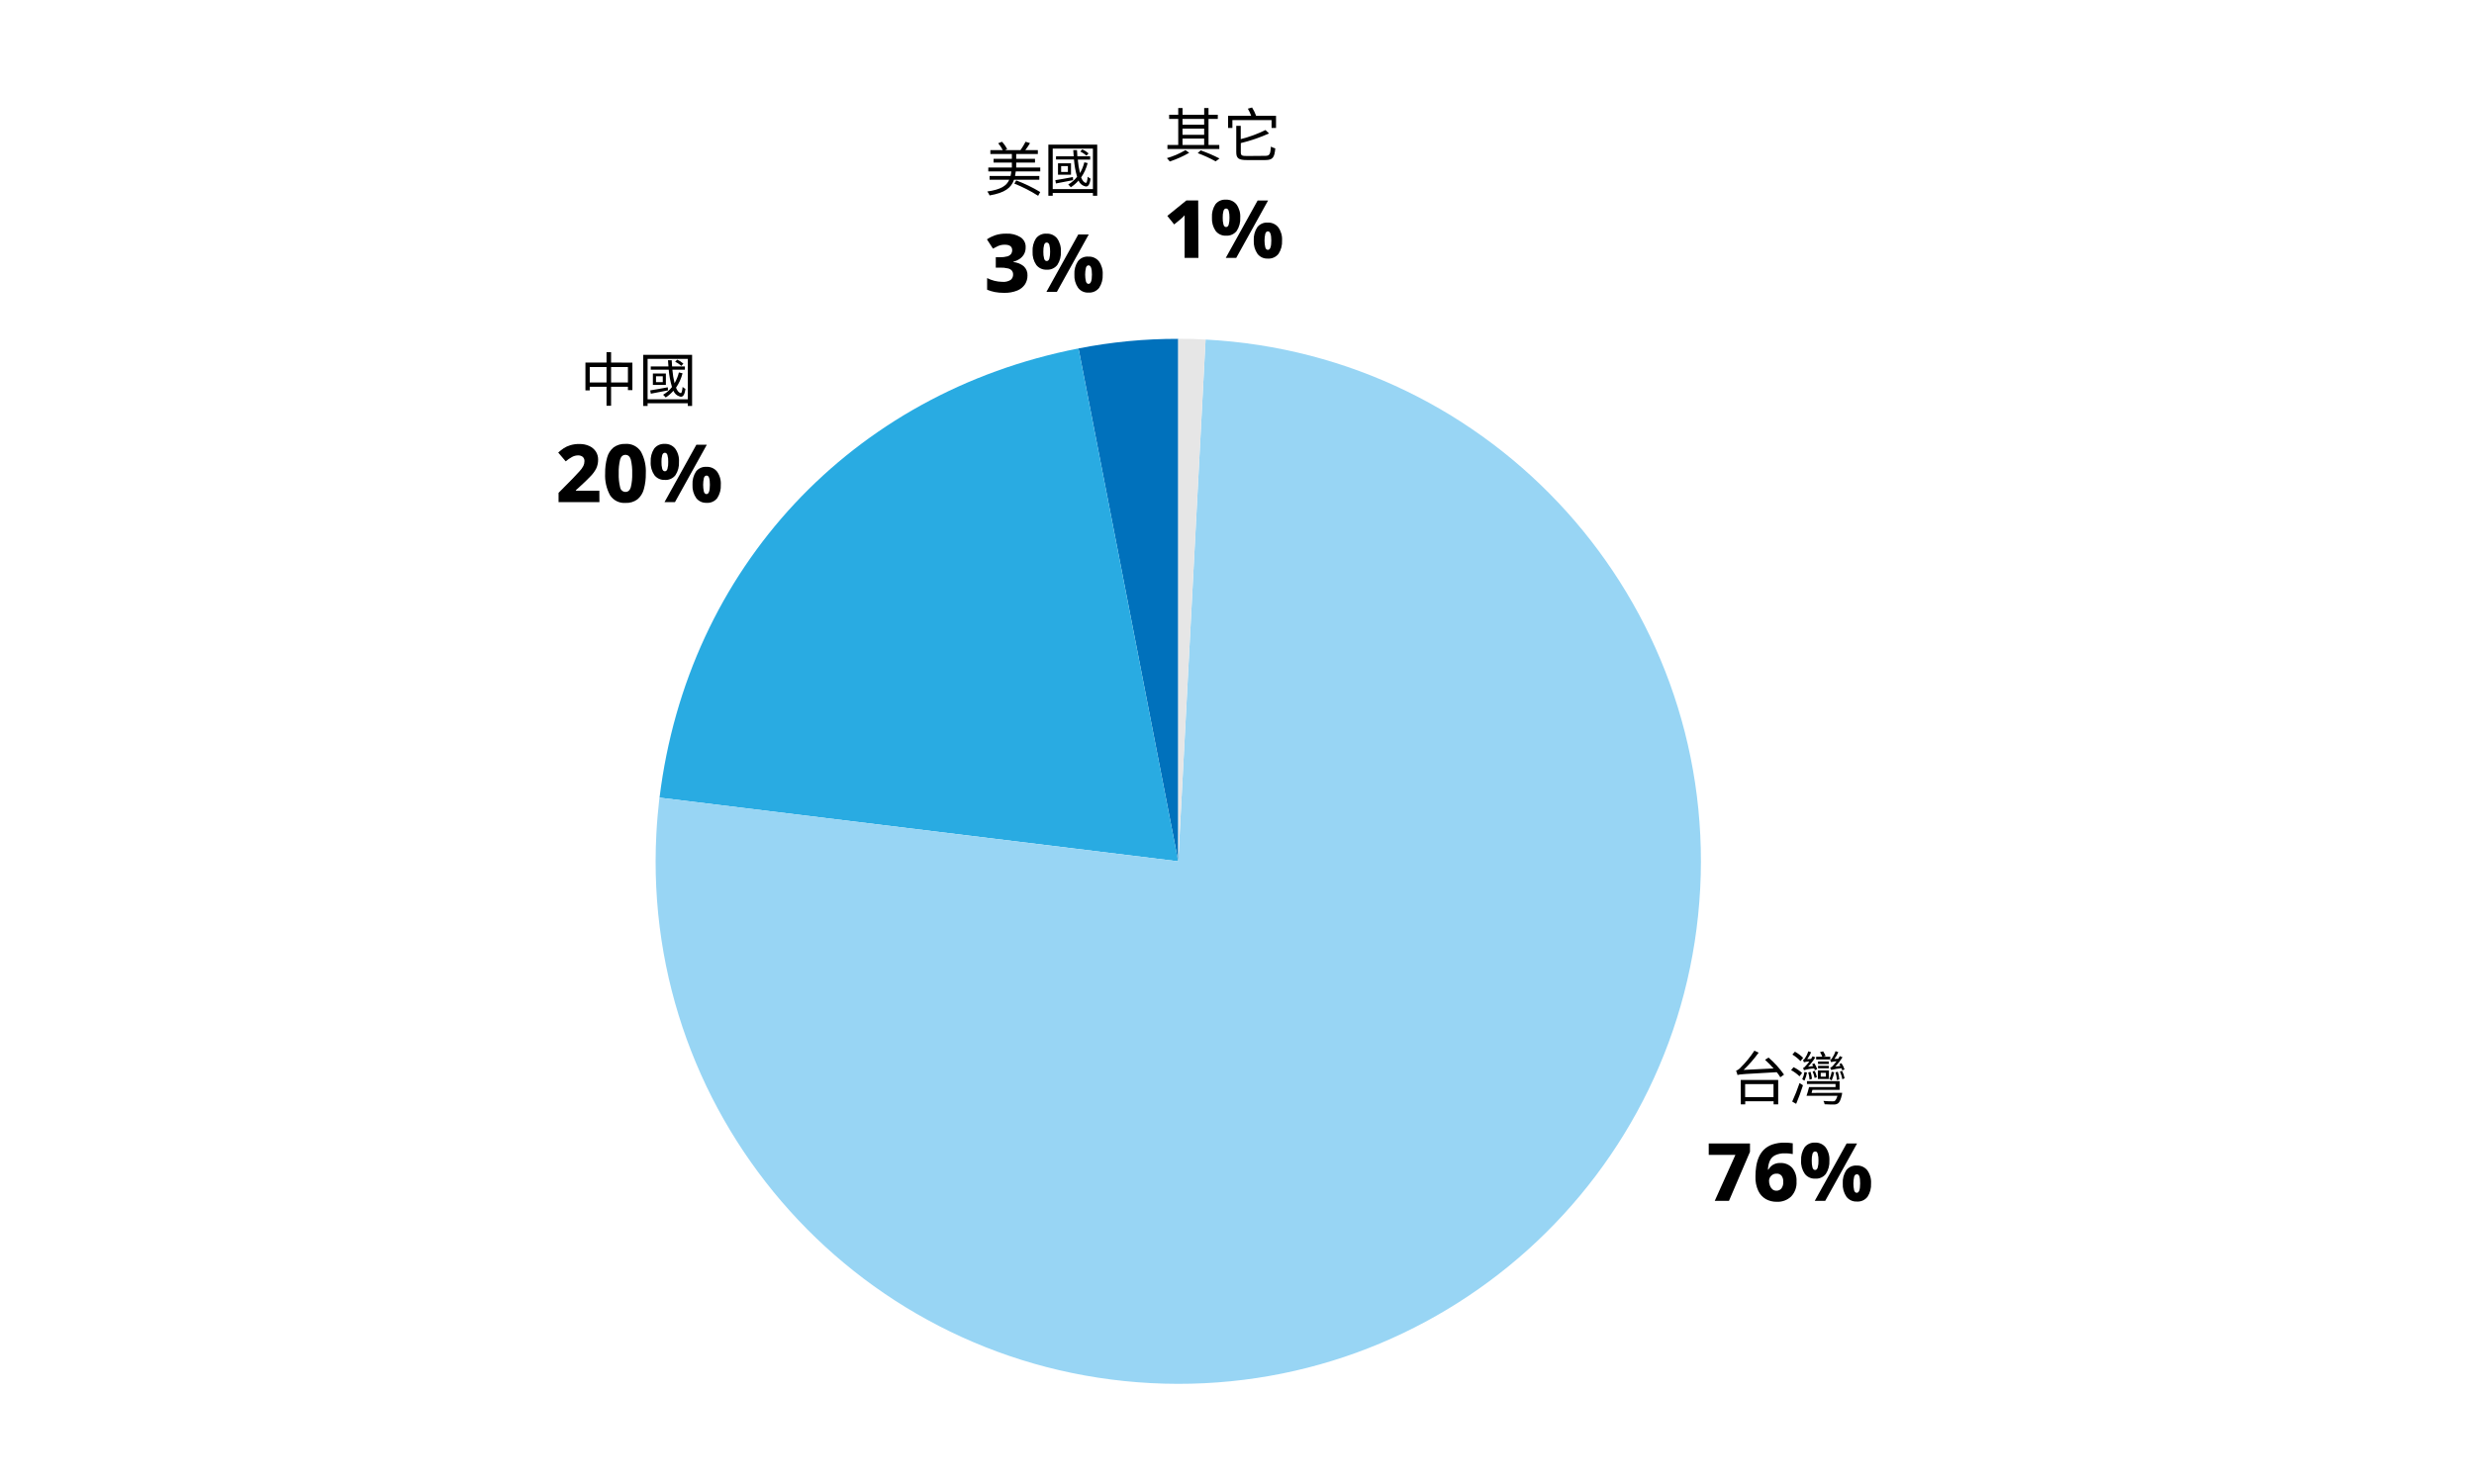
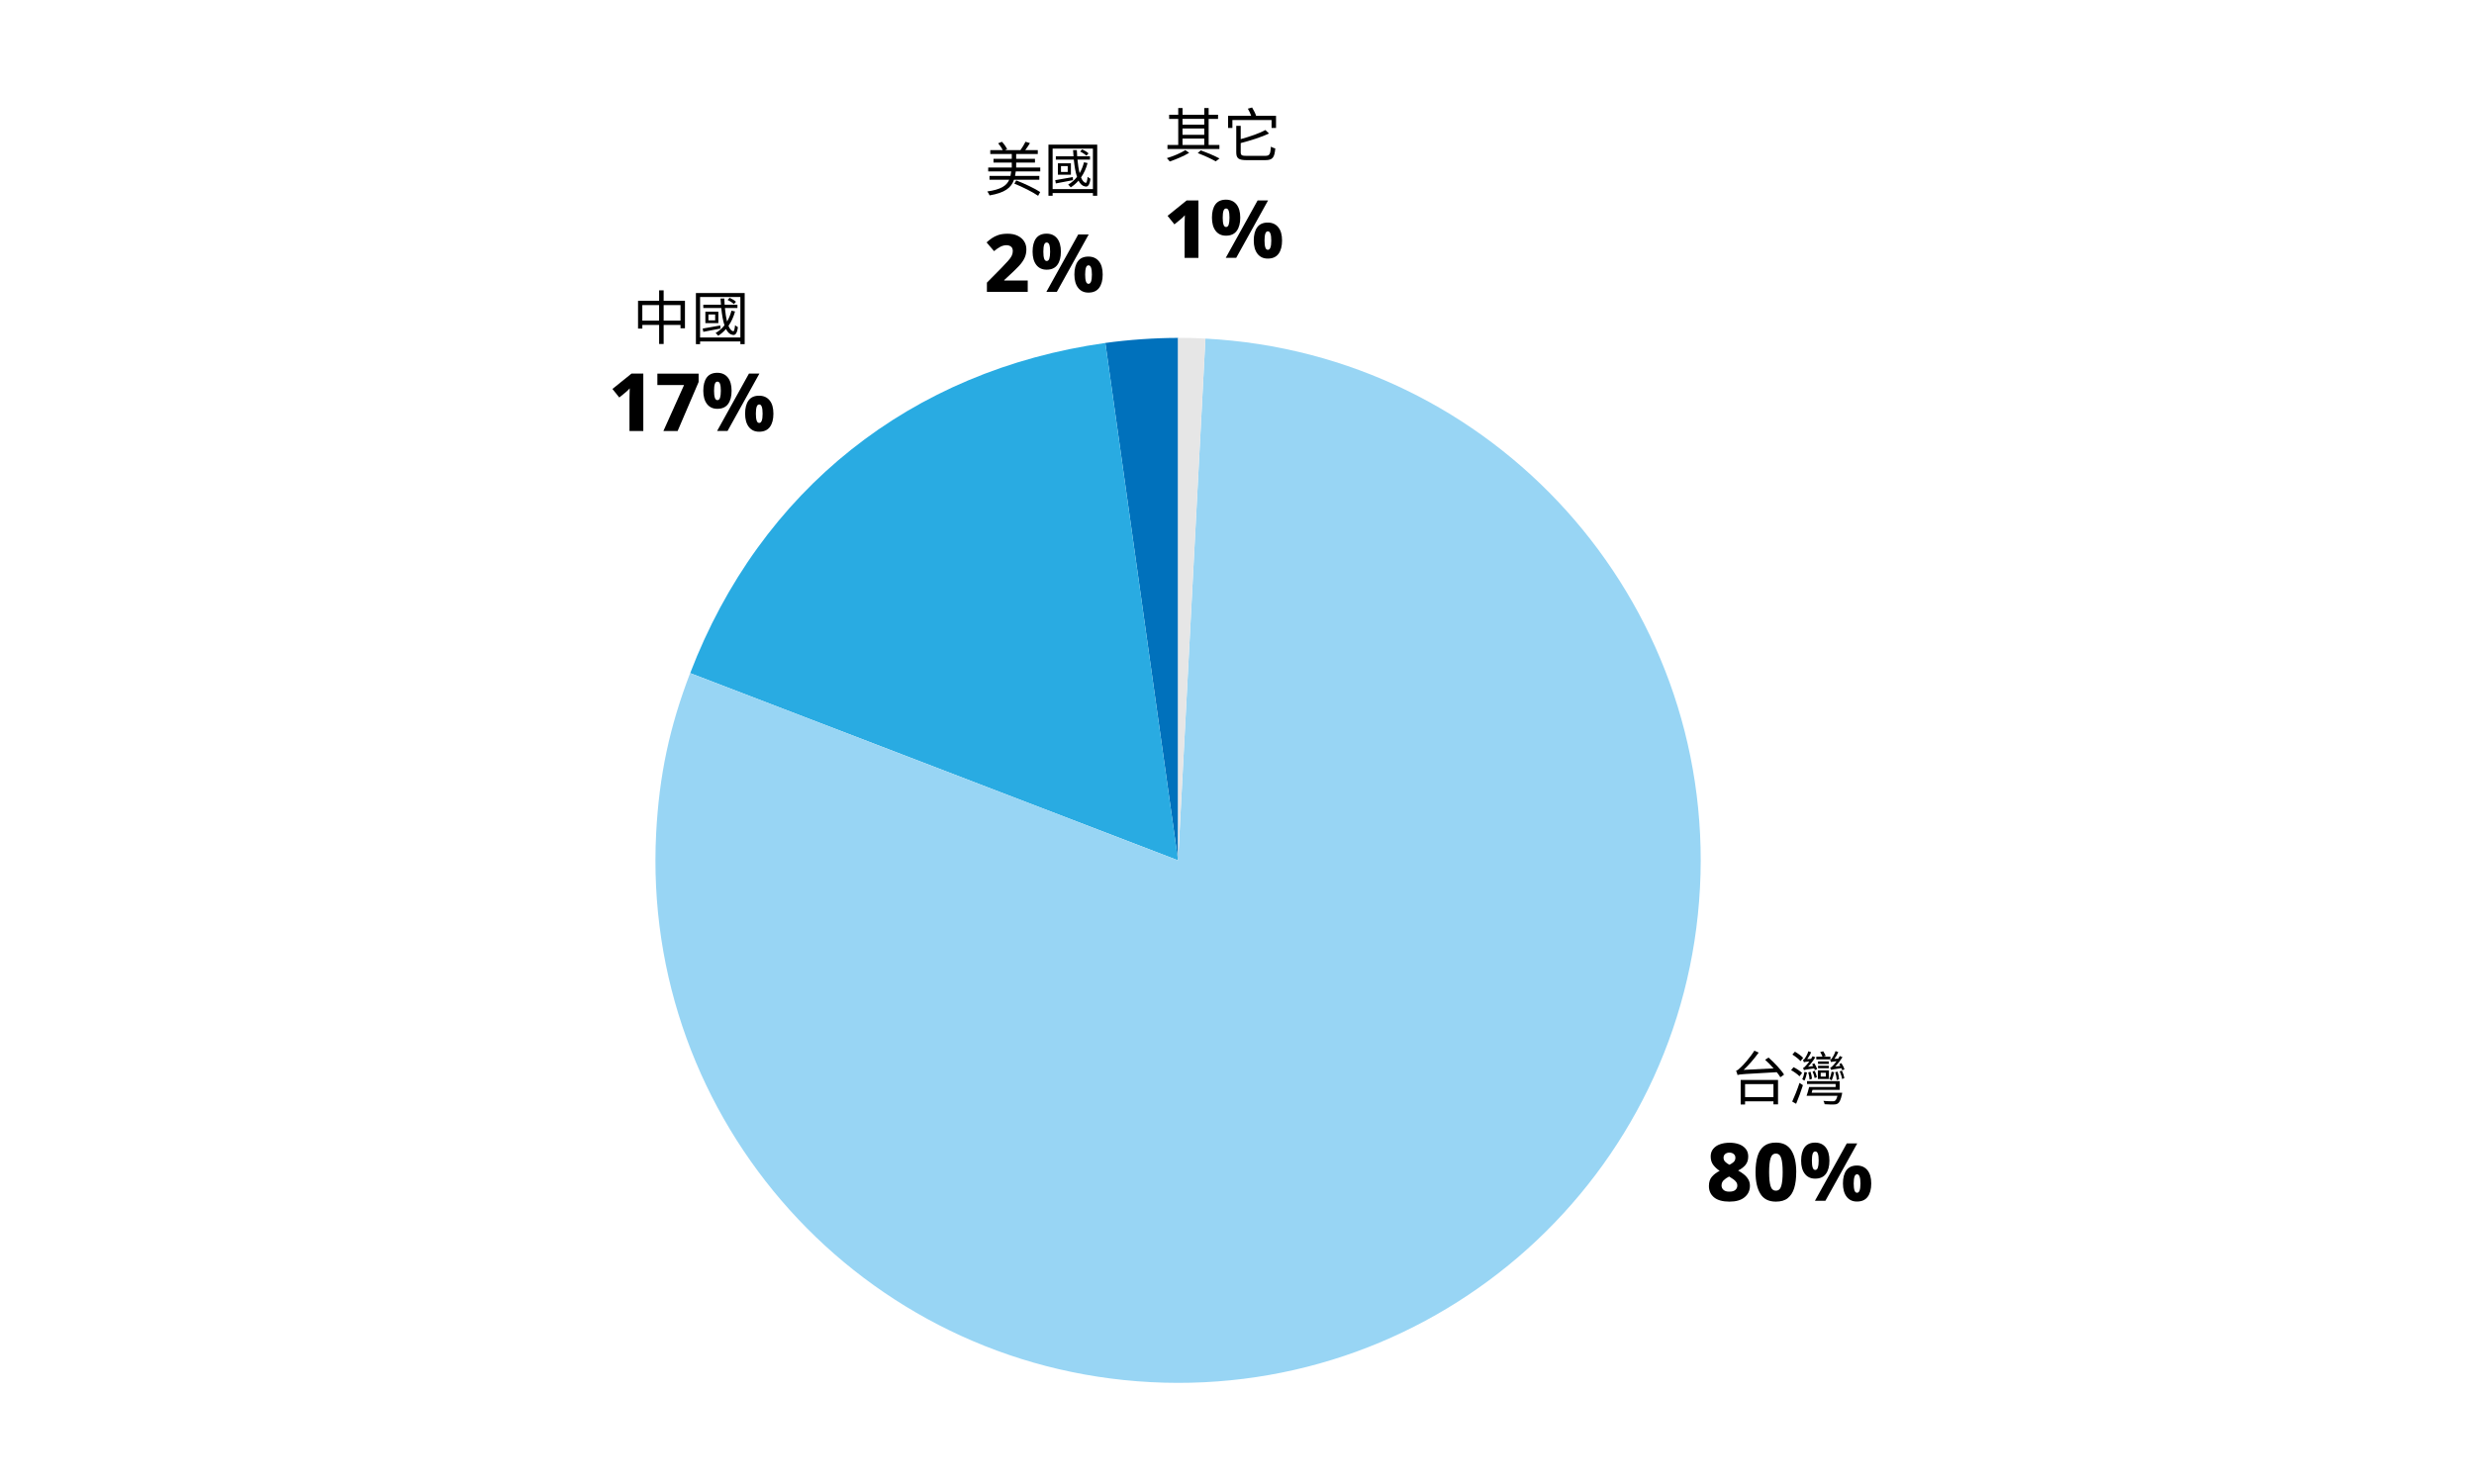
<svg xmlns="http://www.w3.org/2000/svg" viewBox="0 0 800 480">
  <defs>
-     <style>.a{fill:#0071bc;}.b{fill:#29abe2;}.c{fill:#98d5f4;}.d{fill:#e6e6e6;}</style>
+     <style>.cls-1{fill:#0071bc;}.cls-2{fill:#e6e6e6;}.cls-3{fill:#98d5f4;}.cls-4{fill:#29abe2;}</style>
  </defs>
-   <path class="a" d="M381,278.59,348.75,112.7A164,164,0,0,1,381,109.6Z" />
-   <path class="b" d="M381,278.59,213.27,258c9.09-74.11,62.19-131,135.48-145.3Z" />
-   <path class="c" d="M381,278.59l8.84-168.76a169,169,0,1,1-177.6,159.92c.19-3.73.57-8.05,1-11.75Z" />
-   <path class="d" d="M381,278.59v-169c3.73,0,5.12,0,8.84.23Z" />
-   <path d="M387.53,83.41h-4.47v-10c0-.23,0-.56,0-1s0-.93,0-1.43,0-1,0-1.36a5.92,5.92,0,0,1-.57.61c-.25.24-.47.44-.68.62l-2.13,1.74-2.21-2.76,6.16-5h3.82Z" />
-   <path d="M396.42,64.58a4.12,4.12,0,0,1,3.41,1.53,6.68,6.68,0,0,1,1.22,4.27,7.15,7.15,0,0,1-1.14,4.31,4.07,4.07,0,0,1-3.49,1.54,4,4,0,0,1-3.33-1.54,6.94,6.94,0,0,1-1.19-4.31A7.06,7.06,0,0,1,393,66.11,3.93,3.93,0,0,1,396.42,64.58Zm.05,2.87c-.39,0-.68.25-.84.75a7.31,7.31,0,0,0-.25,2.21,7.67,7.67,0,0,0,.25,2.24c.16.52.45.78.84.78s.69-.26.85-.78a8,8,0,0,0,.25-2.24,7.65,7.65,0,0,0-.25-2.21C397.16,67.7,396.87,67.45,396.47,67.45Zm13.58-2.6-10.3,18.56h-3.38l10.3-18.56ZM409.94,72a4.12,4.12,0,0,1,3.41,1.52,6.68,6.68,0,0,1,1.22,4.27,7.17,7.17,0,0,1-1.14,4.31,4.07,4.07,0,0,1-3.49,1.54,3.94,3.94,0,0,1-3.32-1.54,6.9,6.9,0,0,1-1.2-4.31,7.06,7.06,0,0,1,1.12-4.27A3.92,3.92,0,0,1,409.94,72Zm.06,2.83c-.4,0-.69.26-.85.78a9.89,9.89,0,0,0,0,4.42c.16.52.45.78.85.78.72,0,1.09-1,1.09-3S410.72,74.83,410,74.83Z" />
-   <path d="M193.83,162.41H180.62v-3l4.6-4.65c.94-1,1.68-1.77,2.24-2.4a7.61,7.61,0,0,0,1.18-1.65,3.43,3.43,0,0,0,.35-1.52,1.73,1.73,0,0,0-.58-1.44,2.37,2.37,0,0,0-1.47-.46,4.15,4.15,0,0,0-1.94.5,11.77,11.77,0,0,0-2.07,1.43l-2.42-2.84a17.73,17.73,0,0,1,1.72-1.36,8,8,0,0,1,2.15-1,9.55,9.55,0,0,1,3-.41,7.33,7.33,0,0,1,3.23.67,5.09,5.09,0,0,1,2.08,1.79,4.74,4.74,0,0,1,.72,2.59,6.7,6.7,0,0,1-.59,2.83A10.06,10.06,0,0,1,191,154c-.78.83-1.74,1.76-2.86,2.8l-1.93,1.77v.16h7.6Z" />
-   <path d="M208.83,153.13a17.84,17.84,0,0,1-.64,5.12,6.39,6.39,0,0,1-2.08,3.28,6.05,6.05,0,0,1-3.86,1.14,5.47,5.47,0,0,1-5-2.52,13.33,13.33,0,0,1-1.57-7,18,18,0,0,1,.64-5.14,6.38,6.38,0,0,1,2.08-3.29,6.05,6.05,0,0,1,3.86-1.14,5.47,5.47,0,0,1,5,2.52A13.19,13.19,0,0,1,208.83,153.13Zm-8.76,0a16.6,16.6,0,0,0,.45,4.48,1.77,1.77,0,0,0,1.73,1.5c.85,0,1.42-.5,1.73-1.5a16.6,16.6,0,0,0,.45-4.48,16.89,16.89,0,0,0-.45-4.49c-.31-1-.88-1.52-1.73-1.52s-1.43.51-1.73,1.52A16.89,16.89,0,0,0,200.07,153.13Z" />
-   <path d="M214.94,143.58a4.1,4.1,0,0,1,3.4,1.53,6.62,6.62,0,0,1,1.22,4.27,7.15,7.15,0,0,1-1.14,4.31,4,4,0,0,1-3.48,1.54,4,4,0,0,1-3.33-1.54,6.88,6.88,0,0,1-1.2-4.31,7.13,7.13,0,0,1,1.12-4.27A4,4,0,0,1,214.94,143.58Zm.05,2.87c-.4,0-.68.25-.85.75a7.71,7.71,0,0,0-.24,2.21,8.09,8.09,0,0,0,.24,2.24c.17.52.45.78.85.78s.68-.26.84-.78a7.67,7.67,0,0,0,.25-2.24,7.31,7.31,0,0,0-.25-2.21Q215.59,146.45,215,146.45Zm13.57-2.6-10.3,18.56h-3.38l10.3-18.56Zm-.1,7.15a4.1,4.1,0,0,1,3.4,1.52,6.62,6.62,0,0,1,1.22,4.27,7.17,7.17,0,0,1-1.14,4.31,4,4,0,0,1-3.48,1.54,4,4,0,0,1-3.33-1.54,6.9,6.9,0,0,1-1.2-4.31,7.13,7.13,0,0,1,1.12-4.27A3.94,3.94,0,0,1,228.46,151Zm0,2.83c-.4,0-.68.26-.85.78a10.3,10.3,0,0,0,0,4.42c.17.52.45.78.85.78.73,0,1.09-1,1.09-3S229.24,153.83,228.51,153.83Z" />
-   <path d="M331.66,80a4.42,4.42,0,0,1-.54,2.24,4.83,4.83,0,0,1-1.47,1.55,6.91,6.91,0,0,1-2,.89v.08a6.1,6.1,0,0,1,3.4,1.37,3.79,3.79,0,0,1,1.2,3,5.19,5.19,0,0,1-.81,2.84,5.48,5.48,0,0,1-2.48,2,10.68,10.68,0,0,1-4.33.75,15.26,15.26,0,0,1-2.95-.26,13.93,13.93,0,0,1-2.48-.75V89.94a11.07,11.07,0,0,0,4.89,1.22,4.37,4.37,0,0,0,2.74-.64,2.16,2.16,0,0,0,.77-1.75,2,2,0,0,0-.37-1.2,2.28,2.28,0,0,0-1.29-.75,9.63,9.63,0,0,0-2.58-.26H322V83.2h1.3a8.17,8.17,0,0,0,2.45-.28,2.32,2.32,0,0,0,1.21-.8,2,2,0,0,0,.35-1.15c0-1.22-.8-1.82-2.39-1.82a5.22,5.22,0,0,0-2.28.47,17.3,17.3,0,0,0-1.55.8l-1.95-3a11.1,11.1,0,0,1,2.6-1.31,10.91,10.91,0,0,1,3.7-.54A7.9,7.9,0,0,1,330,76.73,3.68,3.68,0,0,1,331.66,80Z" />
-   <path d="M338.42,75.58a4.12,4.12,0,0,1,3.41,1.53,6.68,6.68,0,0,1,1.22,4.27,7.15,7.15,0,0,1-1.14,4.31,4.07,4.07,0,0,1-3.49,1.54,4,4,0,0,1-3.33-1.54,6.94,6.94,0,0,1-1.19-4.31A7.06,7.06,0,0,1,335,77.11,3.93,3.93,0,0,1,338.42,75.58Zm.05,2.87c-.39,0-.68.25-.84.75a7.31,7.31,0,0,0-.25,2.21,7.67,7.67,0,0,0,.25,2.24c.16.52.45.78.84.78s.69-.26.85-.78a8,8,0,0,0,.25-2.24,7.65,7.65,0,0,0-.25-2.21C339.16,78.7,338.87,78.45,338.47,78.45Zm13.58-2.6-10.3,18.56h-3.38l10.3-18.56ZM351.94,83a4.12,4.12,0,0,1,3.41,1.52,6.68,6.68,0,0,1,1.22,4.27,7.17,7.17,0,0,1-1.14,4.31,4.07,4.07,0,0,1-3.49,1.54,3.94,3.94,0,0,1-3.32-1.54,6.9,6.9,0,0,1-1.2-4.31,7.06,7.06,0,0,1,1.12-4.27A3.92,3.92,0,0,1,351.94,83Zm.06,2.83c-.4,0-.69.26-.85.78a9.89,9.89,0,0,0,0,4.42c.16.52.45.78.85.78.72,0,1.09-1,1.09-3S352.72,85.83,352,85.83Z" />
-   <path d="M554.49,388.41l6.68-14.87h-8.63v-3.69h13.34v2.7l-6.79,15.86Z" />
-   <path d="M567.65,380.53a21.13,21.13,0,0,1,.23-3.17,12.47,12.47,0,0,1,.82-3,7.87,7.87,0,0,1,1.65-2.47,7.32,7.32,0,0,1,2.73-1.69,11.77,11.77,0,0,1,4.06-.61c.36,0,.8,0,1.31.05a10.16,10.16,0,0,1,1.26.16v3.48c-.35-.07-.72-.12-1.13-.17s-.86-.06-1.37-.06a6.84,6.84,0,0,0-3.27.65,3.75,3.75,0,0,0-1.68,1.84,8.08,8.08,0,0,0-.58,2.79h.15a4.66,4.66,0,0,1,1.43-1.54,4.25,4.25,0,0,1,2.42-.62,4.92,4.92,0,0,1,3.85,1.56,6.36,6.36,0,0,1,1.4,4.39A6.47,6.47,0,0,1,579.2,387a6.33,6.33,0,0,1-4.69,1.72,7,7,0,0,1-3.5-.87,6.05,6.05,0,0,1-2.45-2.68A10.11,10.11,0,0,1,567.65,380.53Zm6.78,4.6a2,2,0,0,0,1.6-.7,3.3,3.3,0,0,0,.61-2.21,3.1,3.1,0,0,0-.52-1.9,1.93,1.93,0,0,0-1.64-.7,2.26,2.26,0,0,0-1.79.73,2.34,2.34,0,0,0-.65,1.59,4.54,4.54,0,0,0,.26,1.49,2.94,2.94,0,0,0,.79,1.22A1.93,1.93,0,0,0,574.43,385.13Z" />
-   <path d="M586.94,369.58a4.1,4.1,0,0,1,3.4,1.53,6.62,6.62,0,0,1,1.22,4.27,7.15,7.15,0,0,1-1.14,4.31,4,4,0,0,1-3.48,1.54,4,4,0,0,1-3.33-1.54,6.88,6.88,0,0,1-1.2-4.31,7.13,7.13,0,0,1,1.12-4.27A4,4,0,0,1,586.94,369.58Zm0,2.87c-.4,0-.68.25-.85.75a7.71,7.71,0,0,0-.24,2.21,8,8,0,0,0,.24,2.23c.17.53.45.79.85.79s.68-.26.84-.79a7.55,7.55,0,0,0,.25-2.23,7.31,7.31,0,0,0-.25-2.21Q587.59,372.45,587,372.45Zm13.57-2.6-10.3,18.56h-3.38l10.3-18.56Zm-.1,7.15a4.1,4.1,0,0,1,3.4,1.52,6.62,6.62,0,0,1,1.22,4.27,7.17,7.17,0,0,1-1.14,4.31,4,4,0,0,1-3.48,1.54,4,4,0,0,1-3.33-1.54,6.9,6.9,0,0,1-1.2-4.31,7.13,7.13,0,0,1,1.12-4.27A3.94,3.94,0,0,1,600.46,377Zm0,2.83c-.4,0-.68.26-.85.78a10.3,10.3,0,0,0,0,4.42c.17.52.45.78.85.78.73,0,1.09-1,1.09-3S601.24,379.83,600.51,379.83Z" />
-   <path d="M384.54,49.42a33.19,33.19,0,0,1-6.28,2.81,9.93,9.93,0,0,0-.93-1.08,25,25,0,0,0,6-2.6Zm9.75-1.22H377.51V46.89H381V38.46h-2.94V37.13H381V34.94h1.39v2.19h7V34.94h1.4v2.19h3v1.33h-3v8.43h3.48Zm-11.91-9.74v1.88h7V38.46Zm0,5.15h7v-2h-7Zm0,3.28h7V44.82h-7Zm5.87,1.75a47.91,47.91,0,0,1,6.1,2.62l-1.26.93a41,41,0,0,0-5.79-2.66Z" />
-   <path d="M412.62,37.47v3.91h-1.44V38.84H398.51v2.54h-1.39V37.47h7.47a14,14,0,0,0-1.08-2.32l1.36-.38a14.83,14.83,0,0,1,1.3,2.63l-.25.07Zm-3.55,12.94c1.5,0,1.71-.48,1.9-3a5.06,5.06,0,0,0,1.41.58c-.27,3-.82,3.78-3.29,3.78h-5.87c-2.68,0-3.46-.53-3.46-2.56V40.7h1.45V45a40,40,0,0,0,8-2.94l1.15,1.1a52.33,52.33,0,0,1-9.13,3.12v3c0,1,.32,1.18,2,1.18Z" />
-   <path d="M204.49,117.29v8.89h-1.44V125.1H197.6v6.15h-1.47V125.1H190.7v1.17h-1.39v-9h6.82v-3.38h1.47v3.38Zm-8.36,6.42v-5H190.7v5Zm6.92,0v-5H197.6v5Z" />
-   <path d="M223.8,114.78v16.53h-1.39v-.88h-13v.88H208V114.78Zm-1.39,14.38V116.07h-13v13.09ZM216,126.27c-2,.38-4,.78-5.55,1.07l-.19-1.07c1.45-.22,3.55-.6,5.68-1Zm4.71-5.52a14.7,14.7,0,0,1-2.11,4.65c.4,1,.91,1.65,1.54,1.75.27.07.46-.74.59-2a3.63,3.63,0,0,0,.91.63c-.25,2.07-.89,2.83-1.88,2.45a3.08,3.08,0,0,1-2-1.84,12.05,12.05,0,0,1-2.5,2.18,7,7,0,0,0-.84-.89,10.08,10.08,0,0,0,2.87-2.49,27.41,27.41,0,0,1-1.05-5.61h-5.81v-1.06h5.72q-.09-1-.15-2h1.21l.12,2h4.14v1.06h-4.05a26.42,26.42,0,0,0,.71,4.37,13.13,13.13,0,0,0,1.4-3.49Zm-5.39.07v3.69h-4.2v-3.69Zm-1,.89h-2.19v1.9h2.19Zm6-3.36a7.6,7.6,0,0,0-2-1.33l.66-.7a7.84,7.84,0,0,1,2,1.29Z" />
-   <path d="M336.38,54.19v1.25h-7.92a12.58,12.58,0,0,1-.23,1.47h7.85v1.23h-8.19c-.89,2.6-2.92,4.22-7.9,5.07a4.84,4.84,0,0,0-.74-1.27c4.39-.63,6.25-1.84,7.1-3.8H320V56.91h6.78a10.71,10.71,0,0,0,.25-1.47h-7.45V54.19h7.62v-1.6h-5.91V51.36h5.91V49.82h-6.95V48.55h4a10.87,10.87,0,0,0-1.47-2.21l1.22-.49a9.31,9.31,0,0,1,1.67,2.39l-.68.31h5a21.39,21.39,0,0,0,1.64-2.7l1.44.44c-.46.78-1,1.59-1.52,2.26h4.05v1.27h-7v1.54h6.08v1.23h-6.08v1.6Zm-7.77,4.16a47.69,47.69,0,0,1,7.76,3.76l-.67,1.22A45.23,45.23,0,0,0,328,59.39Z" />
-   <path d="M354.8,46.78V63.31h-1.39v-.88h-13v.88H339V46.78Zm-1.39,14.38V48.07h-13V61.16ZM347,58.27c-2,.38-4,.78-5.55,1.07l-.19-1.07c1.45-.22,3.55-.6,5.68-1Zm4.71-5.52a14.7,14.7,0,0,1-2.11,4.65c.4,1,.91,1.65,1.54,1.75.27.07.46-.74.59-2a3.63,3.63,0,0,0,.91.63c-.25,2.07-.89,2.83-1.88,2.45a3.08,3.08,0,0,1-2-1.84,12.05,12.05,0,0,1-2.5,2.18,7,7,0,0,0-.84-.89,10.08,10.08,0,0,0,2.87-2.49,27.41,27.41,0,0,1-1-5.61h-5.81V50.56h5.72q-.09-1-.15-2h1.21q.06,1,.12,2h4.14v1.06h-4a26.42,26.42,0,0,0,.71,4.37,13.13,13.13,0,0,0,1.4-3.49Zm-5.39.07v3.69h-4.2V52.82Zm-1,.89h-2.19v1.9h2.19Zm6-3.36a7.6,7.6,0,0,0-2-1.33l.66-.7A7.84,7.84,0,0,1,352,49.61Z" />
-   <path d="M571.89,342.07a30.42,30.42,0,0,1,5,5.51l-1.2.86a12,12,0,0,0-1.16-1.64c-10.84.61-11.95.65-12.69.91a10,10,0,0,0-.45-1.38,3.78,3.78,0,0,0,1.54-1.12,32.08,32.08,0,0,0,4.37-5.36l1.38.63a41.83,41.83,0,0,1-4.86,5.58l9.69-.47a34.87,34.87,0,0,0-2.76-2.8Zm-9,7.24H575v7.9h-1.48v-1h-9.18v1h-1.42Zm1.42,1.35v4.2h9.18v-4.2Z" />
-   <path d="M581.89,348.13a12.12,12.12,0,0,0-2.72-2l.8-.95a11.36,11.36,0,0,1,2.77,1.88Zm-2.36,8.17a59.18,59.18,0,0,0,2.38-6l1.1.74c-.63,2-1.46,4.29-2.2,6Zm2.68-13.09a12.28,12.28,0,0,0-2.62-2.11l.82-.93a11.43,11.43,0,0,1,2.66,2Zm2.11,3.71a10.48,10.48,0,0,1-.83,2.62,5.76,5.76,0,0,0-.71-.46,8.27,8.27,0,0,0,.72-2.35Zm2.55-.76c-.06-.17-.14-.38-.23-.59a14.29,14.29,0,0,0-3.29.59,3.85,3.85,0,0,0-.32-.74c.28,0,.55-.29.87-.67a11,11,0,0,0,1.18-1.42,7.47,7.47,0,0,0-1.75.26,3.78,3.78,0,0,0-.32-.72c.21,0,.38-.21.59-.48a9.81,9.81,0,0,0,1.16-2.35l.89.32a10.81,10.81,0,0,1-1.27,2.22l1.25-.07a9.69,9.69,0,0,0,.51-.86l.86.37a17.58,17.58,0,0,1-2.34,3l1.67-.2c-.11-.23-.24-.42-.36-.63l.73-.25a8.89,8.89,0,0,1,.91,1.88Zm8.81,7.31a3.61,3.61,0,0,1-.07.57c-.37,1.63-.75,2.47-1.26,2.85a2.25,2.25,0,0,1-1.42.36c-.57,0-1.71,0-2.91-.08a2.74,2.74,0,0,0-.4-1.08c1.22.12,2.45.13,2.93.13s.61,0,.79-.15.58-.7.82-1.63h-10a28,28,0,0,0,.82-2.83h8.56v-1H584.3v-.91h10.56v2.81h-8.79c-.08.32-.17.65-.27,1Zm-10.54-4.26a10.28,10.28,0,0,0-.42-2.33l.74-.19a9.07,9.07,0,0,1,.46,2.26Zm1.69-2.83a10.13,10.13,0,0,1,.68,2l-.72.32a10.16,10.16,0,0,0-.66-2.13Zm5-3.7h-4.56v-.87h2a7.74,7.74,0,0,0-.74-1.5l1-.25a9.4,9.4,0,0,1,.82,1.5l-.83.25h2.33Zm-4,3.55h3.57V349h-3.57Zm3.55-2.09h-3.5v-.8h3.5Zm-3.5.61h3.5v.78h-3.5Zm.88,3.5h1.67V347h-1.67Zm4.35-1.41a10.9,10.9,0,0,1-.82,2.62,5.28,5.28,0,0,0-.74-.49,7.51,7.51,0,0,0,.74-2.32Zm2.62-.63a5.43,5.43,0,0,0-.27-.7,20.52,20.52,0,0,0-3.32.57c-.06-.13-.21-.53-.32-.74a1.75,1.75,0,0,0,.89-.63c.21-.21.66-.76,1.18-1.44a6.76,6.76,0,0,0-1.77.28,5.71,5.71,0,0,0-.32-.74c.22,0,.36-.19.57-.47a9.11,9.11,0,0,0,1.17-2.34l.9.32a10.64,10.64,0,0,1-1.28,2.21l1.26-.08a9.55,9.55,0,0,0,.51-.85l.87.38a20.38,20.38,0,0,1-2.33,3l1.65-.21c-.11-.23-.23-.42-.34-.61l.68-.26a8.17,8.17,0,0,1,1,2ZM594,349.37a10.77,10.77,0,0,0-.47-2.53l.76-.19a10.51,10.51,0,0,1,.47,2.47Zm1.66-3a9.24,9.24,0,0,1,.81,2.39l-.72.34a10.52,10.52,0,0,0-.78-2.49Z" />
+   <g id="_021">
+     <g>
+       <path class="cls-1" d="M380.95,278.28l-23.52-167.35c7.39-1.04,16.05-1.64,23.52-1.64v168.99Z" />
+       <path class="cls-4" d="M380.95,278.28l-157.77-60.56c22.74-59.25,71.4-97.95,134.25-106.79l23.52,167.35Z" />
+       <path class="cls-3" d="M380.95,278.28l8.84-168.76c93.21,4.88,164.8,84.4,159.92,177.61s-84.4,164.8-177.61,159.92-164.8-84.4-159.92-177.61c.98-18.64,4.3-34.29,10.99-51.72l157.77,60.56Z" />
+       <path class="cls-2" d="M380.95,278.28V109.28c3.73,0,5.12,.04,8.84,.23l-8.84,168.76Z" />
+     </g>
+   </g>
+   <g id="Numbers">
+     <g>
+       <path d="M387.53,83.41h-4.47v-10.01c0-.23,0-.56,.01-1.01s.02-.93,.03-1.43c0-.5,.02-.95,.04-1.35-.14,.17-.33,.38-.57,.61-.24,.23-.47,.44-.68,.61l-2.13,1.74-2.21-2.76,6.16-4.97h3.82v18.56Z" />
+       <path d="M396.42,64.58c1.46,0,2.59,.51,3.41,1.52,.81,1.01,1.22,2.44,1.22,4.28s-.38,3.27-1.14,4.3c-.76,1.03-1.92,1.55-3.48,1.55-1.42,0-2.53-.52-3.33-1.55-.8-1.03-1.2-2.47-1.2-4.3s.37-3.26,1.12-4.28c.75-1.01,1.88-1.52,3.41-1.52Zm.05,2.86c-.4,0-.68,.25-.84,.75-.17,.5-.25,1.24-.25,2.21s.08,1.72,.25,2.24,.45,.78,.84,.78,.68-.26,.85-.78c.16-.52,.25-1.27,.25-2.24s-.08-1.71-.25-2.21c-.17-.5-.45-.75-.85-.75Zm13.57-2.6l-10.3,18.56h-3.38l10.3-18.56h3.38Zm-.1,7.15c1.46,0,2.59,.51,3.41,1.52s1.22,2.44,1.22,4.28-.38,3.27-1.14,4.3-1.92,1.55-3.48,1.55c-1.42,0-2.53-.52-3.33-1.55-.8-1.03-1.2-2.47-1.2-4.3s.37-3.26,1.12-4.28,1.88-1.52,3.41-1.52Zm.05,2.83c-.4,0-.68,.26-.84,.78-.17,.52-.25,1.26-.25,2.21s.08,1.69,.25,2.21c.16,.52,.45,.78,.84,.78,.73,0,1.09-1,1.09-2.99s-.36-2.99-1.09-2.99Z" />
+     </g>
+     <g>
+       <path d="M208.02,139.41h-4.47v-10.01c0-.23,0-.56,.01-1.01s.02-.93,.03-1.43c0-.5,.02-.95,.04-1.35-.14,.17-.33,.38-.57,.61-.24,.23-.47,.44-.68,.61l-2.13,1.74-2.21-2.76,6.16-4.97h3.82v18.56Z" />
+       <path d="M214.52,139.41l6.68-14.87h-8.63v-3.69h13.34v2.7l-6.79,15.86h-4.6Z" />
+       <path d="M231.94,120.58c1.46,0,2.59,.51,3.41,1.52,.81,1.01,1.22,2.44,1.22,4.28s-.38,3.27-1.14,4.3c-.76,1.03-1.92,1.55-3.48,1.55-1.42,0-2.53-.52-3.33-1.55-.8-1.03-1.2-2.47-1.2-4.3s.37-3.26,1.12-4.28c.75-1.01,1.88-1.52,3.41-1.52Zm.05,2.86c-.4,0-.68,.25-.84,.75-.17,.5-.25,1.24-.25,2.21s.08,1.72,.25,2.24,.45,.78,.84,.78,.68-.26,.85-.78c.16-.52,.25-1.27,.25-2.24s-.08-1.71-.25-2.21c-.17-.5-.45-.75-.85-.75Zm13.57-2.6l-10.3,18.56h-3.38l10.3-18.56h3.38Zm-.1,7.15c1.46,0,2.59,.51,3.41,1.52s1.22,2.44,1.22,4.28-.38,3.27-1.14,4.3-1.92,1.55-3.48,1.55c-1.42,0-2.53-.52-3.33-1.55-.8-1.03-1.2-2.47-1.2-4.3s.37-3.26,1.12-4.28,1.88-1.52,3.41-1.52Zm.05,2.83c-.4,0-.68,.26-.84,.78-.17,.52-.25,1.26-.25,2.21s.08,1.69,.25,2.21c.16,.52,.45,.78,.84,.78,.73,0,1.09-1,1.09-2.99s-.36-2.99-1.09-2.99Z" />
+     </g>
+     <g>
+       <path d="M332.34,94.41h-13.21v-2.99l4.6-4.65c.94-.97,1.68-1.77,2.24-2.39s.95-1.17,1.18-1.65c.23-.48,.35-.98,.35-1.52,0-.66-.2-1.14-.58-1.44-.39-.3-.88-.46-1.47-.46-.66,0-1.3,.17-1.94,.49s-1.32,.81-2.07,1.43l-2.42-2.83c.54-.48,1.11-.94,1.72-1.36,.61-.42,1.32-.77,2.14-1.04,.82-.27,1.82-.4,2.98-.4,1.25,0,2.32,.22,3.22,.66s1.59,1.04,2.08,1.79c.48,.75,.73,1.62,.73,2.59,0,1.04-.2,1.98-.6,2.83-.4,.85-.99,1.69-1.77,2.52-.78,.83-1.73,1.77-2.86,2.81l-1.92,1.77v.16h7.59v3.69Z" />
+       <path d="M338.42,75.58c1.46,0,2.59,.51,3.41,1.52,.81,1.01,1.22,2.44,1.22,4.28s-.38,3.27-1.14,4.3c-.76,1.03-1.92,1.55-3.48,1.55-1.42,0-2.53-.52-3.33-1.55-.8-1.03-1.2-2.47-1.2-4.3s.37-3.26,1.12-4.28c.75-1.01,1.88-1.52,3.41-1.52Zm.05,2.86c-.4,0-.68,.25-.84,.75-.17,.5-.25,1.24-.25,2.21s.08,1.72,.25,2.24,.45,.78,.84,.78,.68-.26,.85-.78c.16-.52,.25-1.27,.25-2.24s-.08-1.71-.25-2.21c-.17-.5-.45-.75-.85-.75Zm13.57-2.6l-10.3,18.56h-3.38l10.3-18.56h3.38Zm-.1,7.15c1.46,0,2.59,.51,3.41,1.52s1.22,2.44,1.22,4.28-.38,3.27-1.14,4.3-1.92,1.55-3.48,1.55c-1.42,0-2.53-.52-3.33-1.55-.8-1.03-1.2-2.47-1.2-4.3s.37-3.26,1.12-4.28,1.88-1.52,3.41-1.52Zm.05,2.83c-.4,0-.68,.26-.84,.78-.17,.52-.25,1.26-.25,2.21s.08,1.69,.25,2.21c.16,.52,.45,.78,.84,.78,.73,0,1.09-1,1.09-2.99s-.36-2.99-1.09-2.99Z" />
+     </g>
+     <g>
+       <path d="M559.25,369.61c1.14,0,2.17,.16,3.08,.49,.91,.33,1.63,.83,2.17,1.49,.54,.67,.81,1.5,.81,2.48,0,1.13-.31,2.05-.92,2.77-.62,.72-1.4,1.3-2.35,1.76,.62,.35,1.23,.75,1.81,1.2,.58,.45,1.06,.98,1.44,1.6,.38,.62,.57,1.33,.57,2.14,0,1.53-.58,2.76-1.73,3.71-1.15,.95-2.79,1.42-4.9,1.42s-3.86-.46-4.97-1.38c-1.11-.92-1.66-2.14-1.66-3.67,0-1.28,.33-2.3,1-3.05s1.5-1.37,2.48-1.86c-.8-.52-1.48-1.15-2.05-1.88-.57-.74-.86-1.66-.86-2.77,0-.97,.27-1.79,.82-2.46,.55-.67,1.28-1.17,2.2-1.49,.92-.33,1.94-.49,3.07-.49Zm-2.57,13.78c0,.61,.21,1.1,.64,1.48,.42,.38,1.04,.57,1.86,.57,.88,0,1.54-.18,1.96-.55s.64-.84,.64-1.43c0-.43-.12-.82-.38-1.16-.25-.34-.56-.63-.92-.88-.36-.25-.7-.47-1.01-.66l-.34-.21c-.71,.35-1.3,.75-1.75,1.2-.46,.45-.69,1-.69,1.64Zm2.55-10.58c-.54,0-.99,.15-1.35,.44-.36,.29-.55,.69-.55,1.2,0,.54,.19,.99,.56,1.35,.37,.36,.82,.68,1.34,.94,.49-.23,.93-.51,1.33-.86,.4-.35,.6-.82,.6-1.43,0-.5-.19-.9-.56-1.2-.37-.29-.83-.44-1.37-.44Z" />
+       <path d="M580.83,379.13c0,1.99-.21,3.7-.64,5.12s-1.12,2.51-2.08,3.28-2.25,1.14-3.86,1.14c-2.29,0-3.96-.84-5-2.52-1.05-1.68-1.57-4.02-1.57-7.02,0-1.99,.21-3.71,.64-5.13,.42-1.43,1.12-2.53,2.08-3.29,.96-.76,2.25-1.14,3.86-1.14,2.27,0,3.93,.84,4.99,2.52,1.06,1.68,1.59,4.03,1.59,7.05Zm-8.76,0c0,1.99,.15,3.49,.46,4.49,.3,1,.88,1.5,1.73,1.5s1.43-.5,1.73-1.5c.3-1,.46-2.49,.46-4.49s-.15-3.47-.46-4.48c-.3-1.01-.88-1.52-1.73-1.52s-1.43,.51-1.73,1.52c-.3,1.01-.46,2.51-.46,4.48Z" />
+       <path d="M586.94,369.58c1.46,0,2.59,.51,3.41,1.52,.81,1.01,1.22,2.44,1.22,4.28s-.38,3.27-1.14,4.3c-.76,1.03-1.92,1.55-3.48,1.55-1.42,0-2.53-.52-3.33-1.55-.8-1.03-1.2-2.46-1.2-4.3s.37-3.26,1.12-4.28c.75-1.01,1.88-1.52,3.41-1.52Zm.05,2.86c-.4,0-.68,.25-.84,.75-.17,.5-.25,1.24-.25,2.21s.08,1.72,.25,2.24c.17,.52,.45,.78,.84,.78s.68-.26,.85-.78c.16-.52,.25-1.26,.25-2.24s-.08-1.71-.25-2.21c-.17-.5-.45-.75-.85-.75Zm13.57-2.6l-10.3,18.56h-3.38l10.3-18.56h3.38Zm-.1,7.15c1.46,0,2.59,.51,3.41,1.52,.81,1.01,1.22,2.44,1.22,4.28s-.38,3.27-1.14,4.3-1.92,1.55-3.48,1.55c-1.42,0-2.53-.52-3.33-1.55-.8-1.03-1.2-2.46-1.2-4.3s.37-3.26,1.12-4.28c.75-1.01,1.88-1.52,3.41-1.52Zm.05,2.83c-.4,0-.68,.26-.84,.78-.17,.52-.25,1.26-.25,2.21s.08,1.69,.25,2.21c.16,.52,.45,.78,.84,.78,.73,0,1.09-1,1.09-2.99s-.36-2.99-1.09-2.99Z" />
+     </g>
+   </g>
+   <g id="Labels-CHT">
+     <g>
+       <path d="M384.54,49.42c-1.69,1.04-4.26,2.13-6.29,2.81-.21-.3-.63-.78-.93-1.08,2.05-.61,4.63-1.69,5.96-2.6l1.25,.87Zm9.75-1.22h-16.77v-1.31h3.48v-8.43h-2.94v-1.33h2.94v-2.18h1.39v2.18h7.03v-2.18h1.41v2.18h3.04v1.33h-3.04v8.43h3.48v1.31Zm-11.91-9.75v1.88h7.03v-1.88h-7.03Zm0,5.15h7.03v-2.05h-7.03v2.05Zm0,3.29h7.03v-2.07h-7.03v2.07Zm5.87,1.75c2.22,.78,4.64,1.82,6.1,2.62l-1.25,.93c-1.35-.8-3.59-1.84-5.79-2.66l.95-.89Z" />
+       <path d="M412.62,37.47v3.91h-1.44v-2.55h-12.67v2.55h-1.39v-3.91h7.47c-.23-.68-.65-1.58-1.08-2.32l1.37-.38c.49,.82,1.06,1.92,1.29,2.62l-.25,.08h6.71Zm-3.55,12.94c1.5,0,1.71-.48,1.9-2.98,.38,.25,.99,.49,1.41,.59-.27,2.94-.82,3.78-3.29,3.78h-5.87c-2.68,0-3.46-.53-3.46-2.56v-8.53h1.44v4.29c2.98-.82,6.12-1.9,7.98-2.94l1.16,1.1c-2.41,1.2-5.95,2.28-9.14,3.12v2.96c0,.97,.32,1.18,2,1.18h5.87Z" />
+     </g>
+     <g>
+       <path d="M221.49,97.29v8.89h-1.44v-1.08h-5.45v6.16h-1.46v-6.16h-5.43v1.18h-1.39v-8.99h6.82v-3.38h1.46v3.38h6.9Zm-8.36,6.42v-5.03h-5.43v5.03h5.43Zm6.92,0v-5.03h-5.45v5.03h5.45Z" />
+       <path d="M240.8,94.78v16.53h-1.39v-.87h-13.03v.87h-1.35v-16.53h15.77Zm-1.39,14.38v-13.09h-13.03v13.09h13.03Zm-6.44-2.89c-1.98,.38-3.99,.78-5.55,1.06l-.19-1.06c1.44-.23,3.55-.61,5.68-.99l.06,.99Zm4.71-5.53c-.47,1.79-1.2,3.34-2.11,4.65,.4,1.01,.91,1.65,1.54,1.75,.27,.08,.46-.74,.59-1.96,.23,.23,.65,.51,.91,.63-.25,2.07-.89,2.83-1.88,2.45-.84-.17-1.46-.84-1.98-1.84-.74,.85-1.58,1.58-2.51,2.18-.17-.23-.59-.68-.84-.89,1.12-.65,2.07-1.48,2.87-2.49-.51-1.5-.82-3.46-1.04-5.6h-5.81v-1.06h5.72c-.06-.66-.11-1.33-.15-2.01h1.22c.04,.68,.08,1.35,.11,2.01h4.14v1.06h-4.05c.15,1.63,.38,3.15,.7,4.37,.61-1.03,1.08-2.2,1.41-3.5l1.16,.25Zm-5.39,.08v3.69h-4.2v-3.69h4.2Zm-1.03,.89h-2.18v1.9h2.18v-1.9Zm6.04-3.36c-.42-.42-1.29-1.01-2.03-1.33l.67-.7c.74,.34,1.61,.85,2.05,1.29l-.68,.74Z" />
+     </g>
+     <g>
+       <path d="M336.38,54.19v1.25h-7.92c-.06,.51-.13,1.01-.23,1.46h7.85v1.23h-8.19c-.89,2.6-2.93,4.22-7.9,5.07-.11-.36-.48-.95-.74-1.27,4.39-.63,6.25-1.84,7.1-3.8h-6.38v-1.23h6.78c.11-.46,.19-.95,.25-1.46h-7.45v-1.25h7.62v-1.6h-5.91v-1.23h5.91v-1.54h-6.95v-1.27h4.01c-.3-.66-.89-1.54-1.46-2.2l1.22-.49c.7,.72,1.37,1.71,1.67,2.39l-.68,.3h5c.57-.78,1.24-1.9,1.63-2.7l1.44,.44c-.46,.78-1.03,1.6-1.52,2.26h4.05v1.27h-6.99v1.54h6.08v1.23h-6.08v1.6h7.81Zm-7.77,4.16c2.6,.99,6.02,2.62,7.75,3.76l-.67,1.22c-1.67-1.18-5.07-2.89-7.69-3.93l.61-1.04Z" />
+       <path d="M354.8,46.78v16.53h-1.39v-.87h-13.03v.87h-1.35v-16.53h15.77Zm-1.39,14.38v-13.09h-13.03v13.09h13.03Zm-6.44-2.89c-1.98,.38-3.99,.78-5.55,1.06l-.19-1.06c1.44-.23,3.55-.61,5.68-.99l.06,.99Zm4.71-5.53c-.47,1.79-1.2,3.34-2.11,4.65,.4,1.01,.91,1.65,1.54,1.75,.27,.08,.46-.74,.59-1.96,.23,.23,.65,.51,.91,.63-.25,2.07-.89,2.83-1.88,2.45-.84-.17-1.46-.84-1.98-1.84-.74,.85-1.58,1.58-2.51,2.18-.17-.23-.59-.68-.84-.89,1.12-.65,2.07-1.48,2.87-2.49-.51-1.5-.82-3.46-1.04-5.6h-5.81v-1.06h5.72c-.06-.66-.11-1.33-.15-2.01h1.22c.04,.68,.08,1.35,.11,2.01h4.14v1.06h-4.05c.15,1.63,.38,3.15,.7,4.37,.61-1.03,1.08-2.2,1.41-3.5l1.16,.25Zm-5.39,.08v3.69h-4.2v-3.69h4.2Zm-1.03,.89h-2.18v1.9h2.18v-1.9Zm6.04-3.36c-.42-.42-1.29-1.01-2.03-1.33l.67-.7c.74,.34,1.61,.85,2.05,1.29l-.68,.74Z" />
+     </g>
+     <g>
+       <path d="M571.89,342.07c1.84,1.62,4.03,3.93,5.01,5.51l-1.2,.85c-.29-.49-.68-1.04-1.16-1.63-10.85,.61-11.95,.65-12.69,.91-.06-.3-.3-1.01-.46-1.39,.42-.08,.91-.49,1.54-1.12,.68-.61,2.89-3,4.37-5.36l1.39,.63c-1.5,2.05-3.19,4.01-4.86,5.58l9.69-.48c-.87-.99-1.84-1.97-2.75-2.79l1.12-.72Zm-9.02,7.24h12.08v7.9h-1.48v-.99h-9.18v1.03h-1.42v-7.94Zm1.42,1.35v4.2h9.18v-4.2h-9.18Z" />
+       <path d="M581.89,348.13c-.55-.61-1.75-1.46-2.72-2l.8-.95c.99,.47,2.18,1.29,2.77,1.88l-.85,1.06Zm-2.36,8.17c.68-1.46,1.67-3.91,2.37-6.04l1.1,.74c-.63,1.98-1.46,4.29-2.2,6.02l-1.27-.72Zm2.68-13.09c-.51-.63-1.67-1.52-2.62-2.11l.82-.93c.95,.53,2.13,1.39,2.66,2.01l-.85,1.03Zm2.11,3.7c-.19,.93-.47,1.96-.84,2.62-.15-.13-.51-.36-.7-.46,.36-.68,.57-1.52,.72-2.36l.82,.19Zm2.55-.76c-.06-.17-.13-.38-.23-.59-2.58,.36-3.02,.46-3.29,.59-.04-.17-.21-.55-.32-.74,.29-.04,.55-.29,.87-.67,.21-.19,.68-.74,1.18-1.42-1.23,.11-1.56,.19-1.75,.27-.06-.17-.21-.55-.32-.72,.21-.04,.38-.21,.59-.48,.17-.27,.87-1.35,1.16-2.36l.89,.32c-.32,.8-.82,1.6-1.27,2.22l1.25-.08c.19-.29,.36-.57,.51-.86l.86,.36c-.67,1.08-1.48,2.17-2.34,3.04l1.67-.21c-.11-.23-.25-.42-.36-.63l.72-.25c.38,.59,.76,1.39,.91,1.88l-.74,.3Zm8.81,7.31s-.02,.4-.08,.57c-.36,1.63-.74,2.47-1.25,2.85-.4,.28-.8,.36-1.42,.36-.57,.02-1.71,0-2.91-.08-.04-.32-.19-.78-.4-1.08,1.22,.11,2.45,.13,2.93,.13,.42,0,.61-.02,.8-.15,.32-.21,.57-.7,.82-1.63h-9.99c.3-.8,.59-1.9,.82-2.83h8.57v-.99h-9.25v-.91h10.56v2.81h-8.79c-.08,.32-.17,.65-.27,.95h9.88Zm-10.54-4.26c-.02-.61-.19-1.6-.42-2.34l.74-.19c.25,.74,.44,1.67,.46,2.26l-.78,.27Zm1.69-2.83c.3,.66,.59,1.52,.68,2.03l-.72,.32c-.08-.55-.36-1.42-.67-2.13l.7-.23Zm5.05-3.71h-4.56v-.87h2.01c-.13-.46-.48-1.06-.74-1.5l.97-.25c.3,.44,.65,1.1,.82,1.5l-.83,.25h2.34v.87Zm-4.05,3.55h3.57v2.79h-3.57v-2.79Zm3.55-2.09h-3.5v-.8h3.5v.8Zm-3.5,.61h3.5v.78h-3.5v-.78Zm.87,3.5h1.67v-1.25h-1.67v1.25Zm4.35-1.41c-.17,.93-.48,1.92-.82,2.62-.15-.13-.53-.38-.74-.49,.38-.67,.59-1.5,.74-2.32l.82,.19Zm2.62-.63c-.06-.21-.15-.44-.27-.7-2.6,.36-3.08,.47-3.32,.57-.06-.13-.21-.53-.32-.74,.29-.04,.55-.27,.89-.63,.21-.21,.67-.76,1.18-1.44-1.25,.13-1.58,.19-1.77,.28-.06-.17-.21-.55-.32-.74,.23-.02,.36-.19,.57-.47,.21-.27,.87-1.33,1.18-2.34l.89,.32c-.32,.78-.8,1.58-1.27,2.2l1.25-.08c.19-.29,.36-.57,.51-.85l.87,.38c-.67,1.06-1.5,2.13-2.34,3.02l1.65-.21c-.11-.23-.23-.42-.34-.61l.68-.27c.42,.63,.84,1.46,.99,2l-.72,.3Zm-1.79,3.15c-.02-.65-.21-1.71-.48-2.53l.76-.19c.27,.82,.46,1.84,.48,2.47l-.76,.25Zm1.65-3.04c.4,.78,.72,1.79,.82,2.39l-.72,.34c-.09-.66-.42-1.69-.78-2.49l.68-.25Z" />
+     </g>
+   </g>
</svg>
